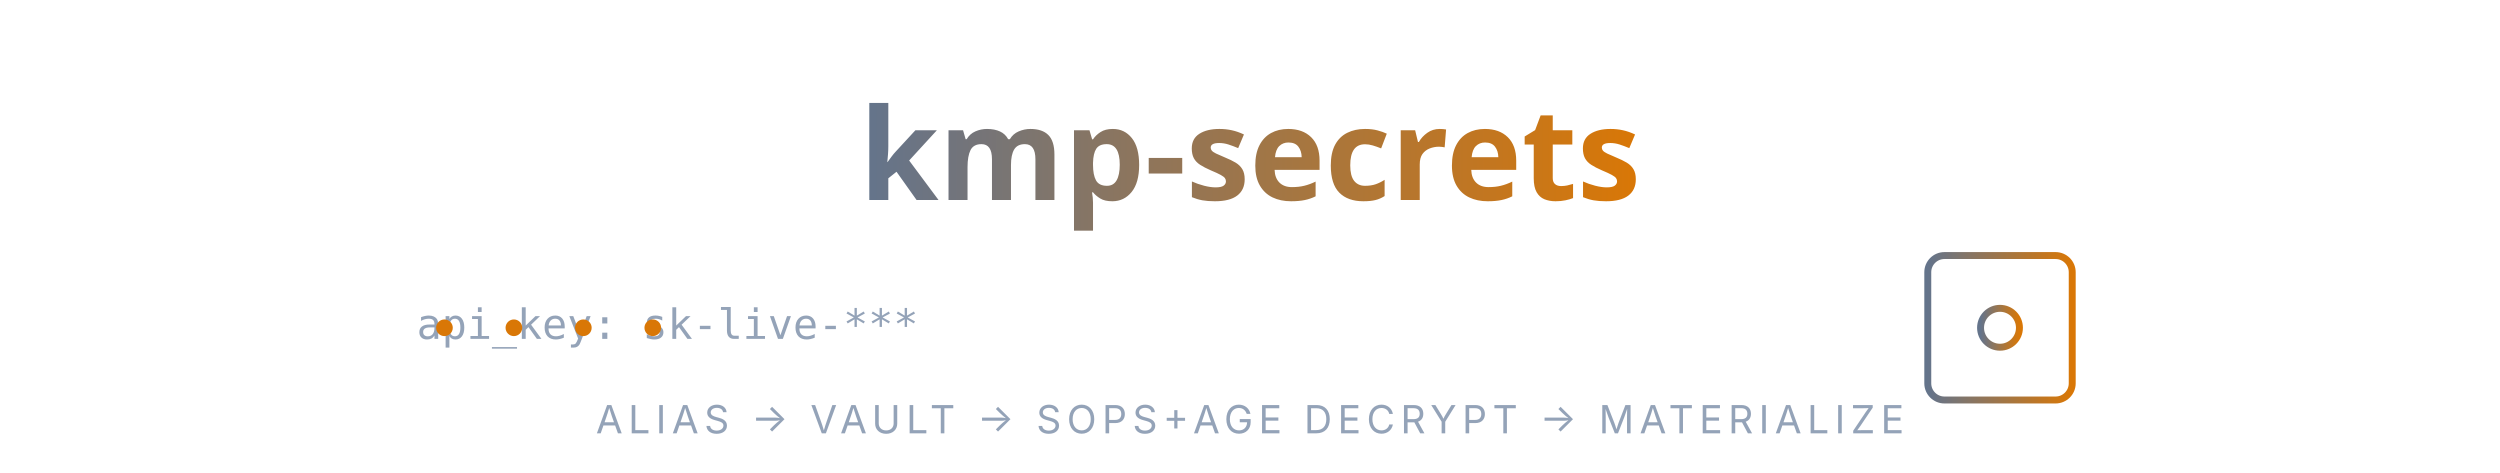
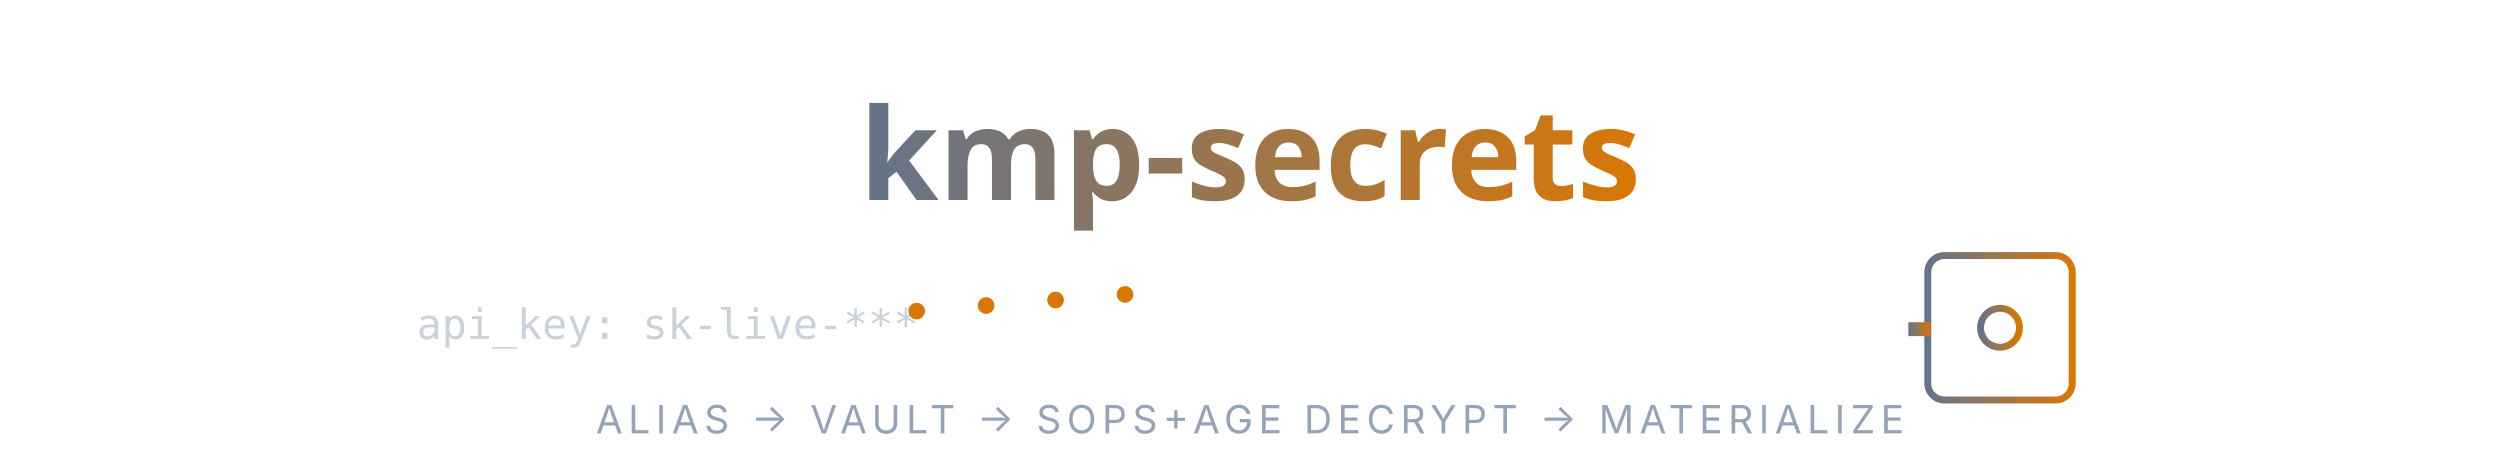
- <svg xmlns="http://www.w3.org/2000/svg" width="900" height="170" viewBox="0 0 900 170" role="img" aria-label="kmp-secrets — SOPS and age encrypted secrets vault">
+ <svg xmlns="http://www.w3.org/2000/svg" width="900" height="170" viewBox="0 0 900 170" role="img" aria-labelledby="ksec2-title ksec2-desc">
  <defs>
    <linearGradient id="ksec-grad" x1="0%" y1="0%" x2="100%" y2="0%">
      <stop offset="0%" stop-color="#64748B" />
      <stop offset="100%" stop-color="#D97706" />
    </linearGradient>
  </defs>
  <text x="450" y="72" text-anchor="middle" font-family="'Segoe UI', system-ui, -apple-system, sans-serif" font-size="46" font-weight="800" fill="url(#ksec-grad)">kmp-secrets</text>
-   <text x="150" y="122" font-family="'SF Mono', 'Fira Code', monospace" font-size="15" fill="#94a3b8">
+   <text x="150" y="122" font-family="'SF Mono', 'Fira Code', monospace" font-size="15" fill="#94a3b8" opacity="0.5">
    api_key: sk-live-***
-     <animate attributeName="opacity" values="1;1;0" keyTimes="0;0.4;0.5" dur="2.6s" repeatCount="indefinite" />
  </text>
-   <g>
-     <animate attributeName="opacity" values="0;0;1;1;0" keyTimes="0;0.4;0.48;0.9;1" dur="2.6s" repeatCount="indefinite" />
-     <circle cx="160" cy="118" r="3" fill="#D97706">
-       <animateMotion dur="1.6s" begin="1.05s" repeatCount="indefinite" path="M 0 0 L 460 -10" />
-     </circle>
-     <circle cx="185" cy="118" r="3" fill="#D97706">
-       <animateMotion dur="1.6s" begin="1.12s" repeatCount="indefinite" path="M 0 0 L 435 -10" />
-     </circle>
-     <circle cx="210" cy="118" r="3" fill="#D97706">
-       <animateMotion dur="1.6s" begin="1.19s" repeatCount="indefinite" path="M 0 0 L 410 -10" />
-     </circle>
-     <circle cx="235" cy="118" r="3" fill="#D97706">
-       <animateMotion dur="1.6s" begin="1.26s" repeatCount="indefinite" path="M 0 0 L 385 -10" />
-     </circle>
+   <g fill="#D97706">
+     <circle cx="330" cy="112" r="3" />
+     <circle cx="355" cy="110" r="3" />
+     <circle cx="380" cy="108" r="3" />
+     <circle cx="405" cy="106" r="3" />
  </g>
  <g transform="translate(720,112)">
    <rect x="-26" y="-20" width="52" height="52" rx="6" fill="none" stroke="url(#ksec-grad)" stroke-width="2.5" />
    <circle cx="0" cy="6" r="7" fill="none" stroke="url(#ksec-grad)" stroke-width="2.5" />
-     <line x1="0" y1="6" x2="0" y2="-2" stroke="url(#ksec-grad)" stroke-width="2.5" stroke-linecap="round">
-       <animateTransform attributeName="transform" type="rotate" values="0 0 6;340 0 6;0 0 6" keyTimes="0;0.5;1" dur="2.6s" repeatCount="indefinite" />
-     </line>
-     <rect x="-33" y="4" width="8" height="5" fill="url(#ksec-grad)" opacity="0">
-       <animate attributeName="opacity" values="0;0;1;1;0" keyTimes="0;0.48;0.55;0.9;1" dur="2.6s" repeatCount="indefinite" />
-     </rect>
+     <line x1="0" y1="6" x2="0" y2="-2" stroke="url(#ksec-grad)" stroke-width="2.5" stroke-linecap="round" />
+     <rect x="-33" y="4" width="8" height="5" fill="url(#ksec-grad)" />
  </g>
  <text x="450" y="156" text-anchor="middle" font-family="system-ui, -apple-system, sans-serif" font-size="14" letter-spacing="2" fill="#94a3b8">
    ALIAS → VAULT → SOPS+AGE DECRYPT → MATERIALIZE
  </text>
</svg>
